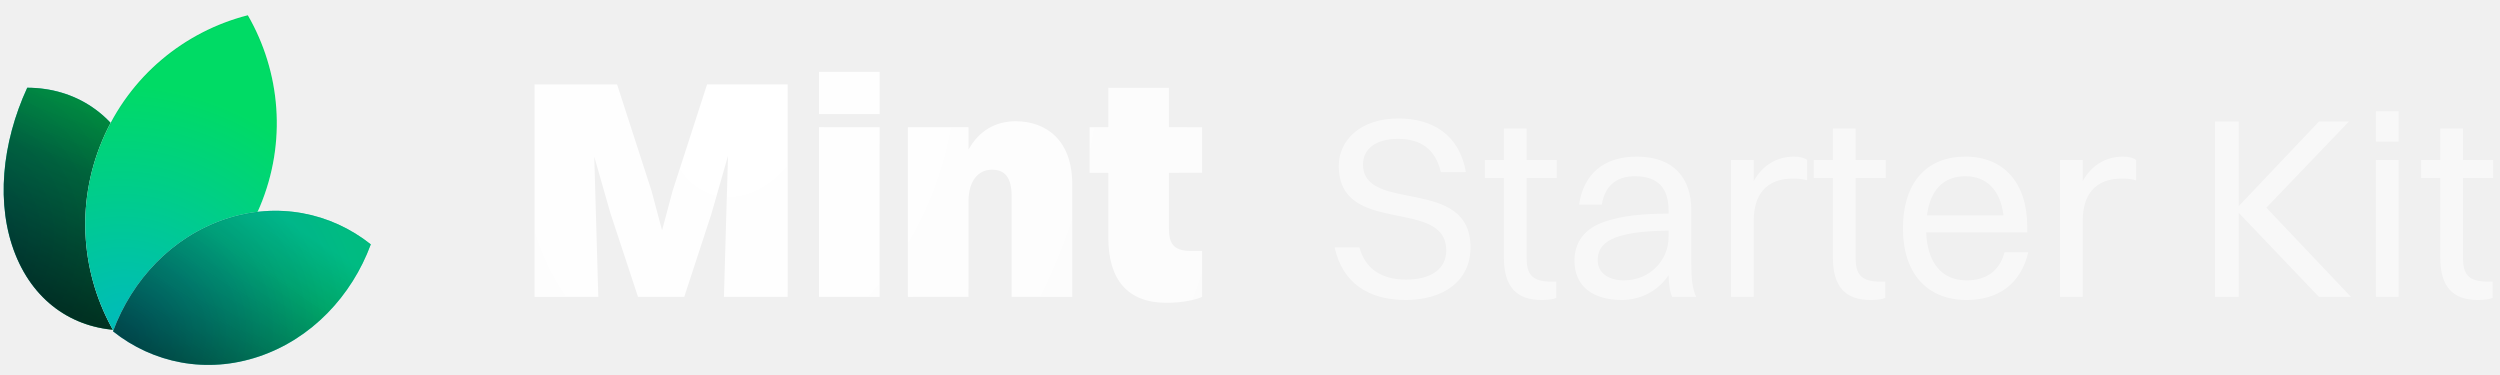
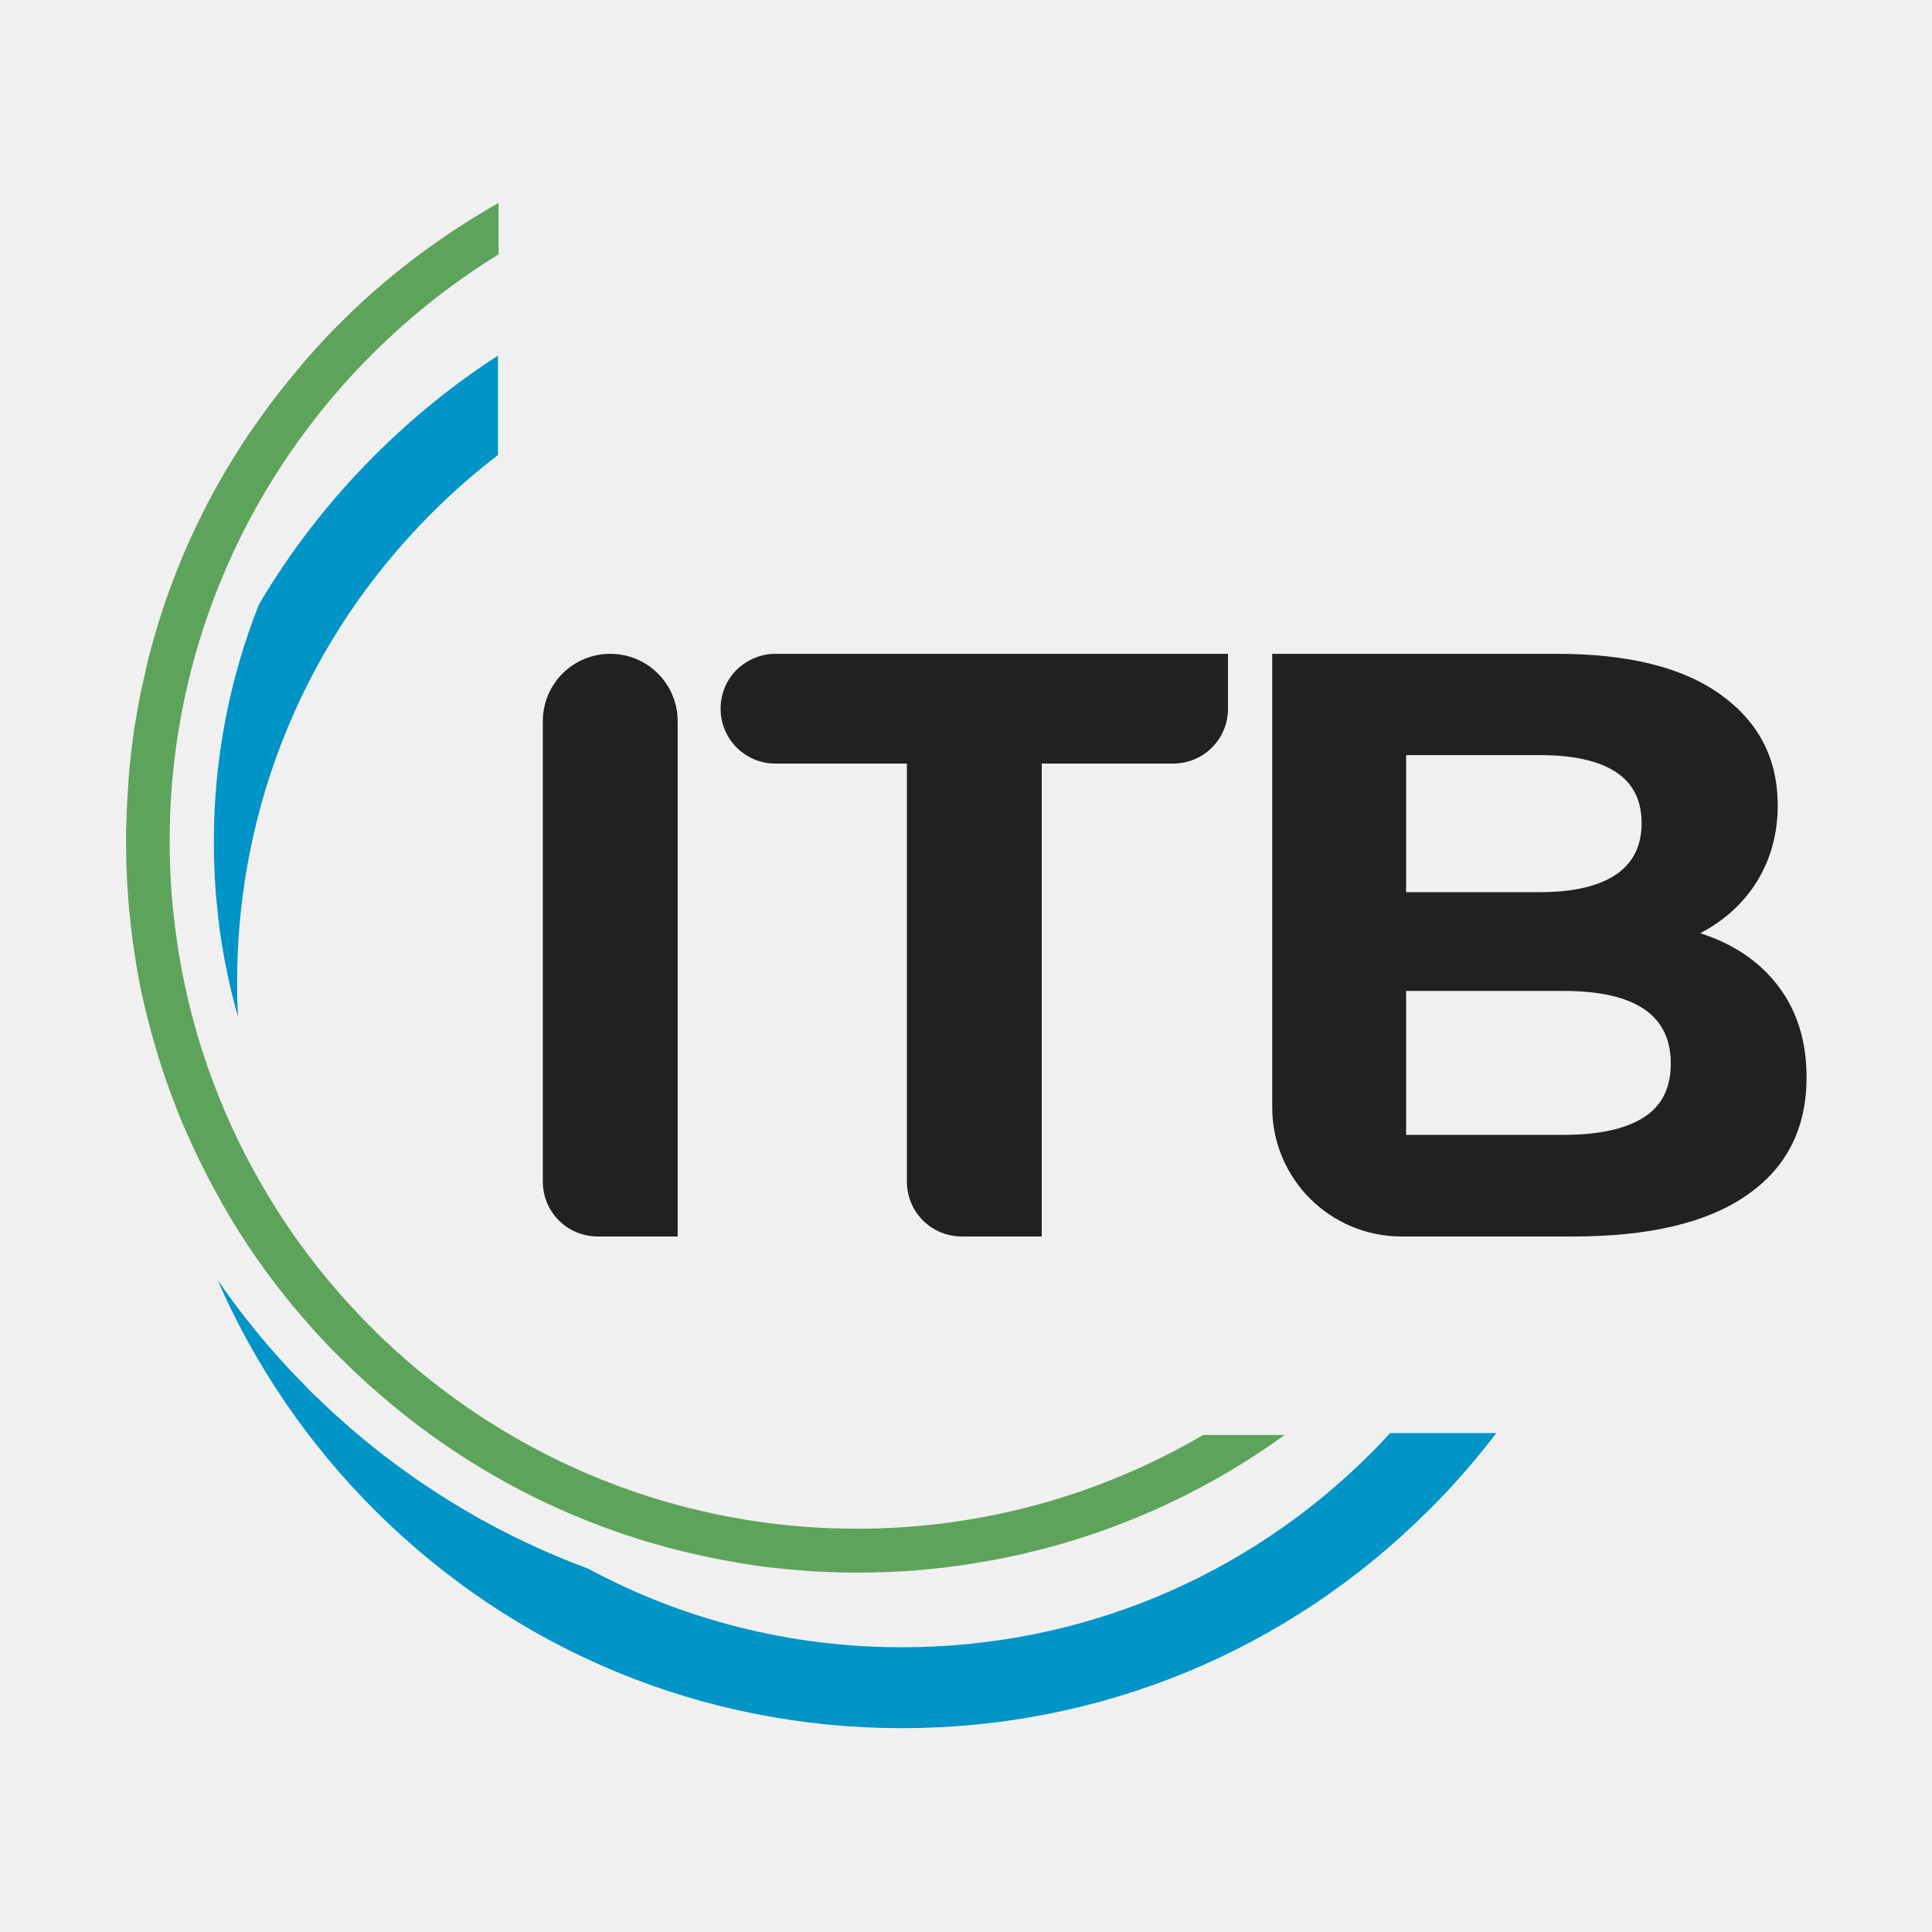
- <svg xmlns="http://www.w3.org/2000/svg" width="160" height="24" viewBox="0 0 160 24" fill="none">
-   <path d="M7.953 21.139C4.896 21.13 2.255 19.458 0.987 16.29C-0.28 13.121 0.109 9.163 1.744 5.615C4.801 5.624 7.442 7.296 8.71 10.465C9.977 13.633 9.588 17.591 7.953 21.139Z" fill="white" />
-   <path d="M7.953 21.139C4.896 21.13 2.255 19.458 0.987 16.29C-0.28 13.121 0.109 9.163 1.744 5.615C4.801 5.624 7.442 7.296 8.71 10.465C9.977 13.633 9.588 17.591 7.953 21.139Z" fill="url(#paint0_radial_115_109)" />
-   <path d="M7.953 21.139C4.896 21.13 2.255 19.458 0.987 16.29C-0.28 13.121 0.109 9.163 1.744 5.615C4.801 5.624 7.442 7.296 8.71 10.465C9.977 13.633 9.588 17.591 7.953 21.139Z" fill="black" fill-opacity="0.5" style="mix-blend-mode:hard-light" />
-   <path d="M7.953 21.139C4.896 21.13 2.255 19.458 0.987 16.29C-0.28 13.121 0.109 9.163 1.744 5.615C4.801 5.624 7.442 7.296 8.71 10.465C9.977 13.633 9.588 17.591 7.953 21.139Z" fill="url(#paint1_linear_115_109)" fill-opacity="0.5" style="mix-blend-mode:hard-light" />
-   <path d="M7.935 21.111C4.897 21.096 2.274 19.431 1.013 16.279C-0.248 13.124 0.136 9.182 1.762 5.643C4.8 5.659 7.423 7.324 8.684 10.476C9.945 13.63 9.561 17.572 7.935 21.111Z" stroke="url(#paint2_linear_115_109)" stroke-opacity="0.05" stroke-width="0.056" />
-   <path d="M7.31 21.257C11.354 20.221 14.884 17.375 16.628 13.236C18.373 9.097 17.945 4.587 15.86 0.976C11.816 2.012 8.287 4.858 6.542 8.998C4.797 13.137 5.225 17.646 7.31 21.257Z" fill="white" />
-   <path d="M7.31 21.257C11.354 20.221 14.884 17.375 16.628 13.236C18.373 9.097 17.945 4.587 15.86 0.976C11.816 2.012 8.287 4.858 6.542 8.998C4.797 13.137 5.225 17.646 7.31 21.257Z" fill="url(#paint3_radial_115_109)" />
-   <path d="M16.602 13.225C14.864 17.349 11.351 20.187 7.324 21.225C5.253 17.624 4.829 13.132 6.568 9.009C8.306 4.885 11.819 2.047 15.846 1.009C17.918 4.61 18.341 9.101 16.602 13.225Z" stroke="url(#paint4_linear_115_109)" stroke-opacity="0.05" stroke-width="0.056" />
-   <path d="M7.234 21.207C9.789 23.237 13.21 23.951 16.577 22.814C19.944 21.677 22.506 18.945 23.73 15.638C21.175 13.608 17.754 12.894 14.387 14.031C11.02 15.168 8.458 17.901 7.234 21.207Z" fill="white" />
-   <path d="M7.234 21.207C9.789 23.237 13.21 23.951 16.577 22.814C19.944 21.677 22.506 18.945 23.73 15.638C21.175 13.608 17.754 12.894 14.387 14.031C11.02 15.168 8.458 17.901 7.234 21.207Z" fill="url(#paint5_radial_115_109)" />
-   <path d="M7.234 21.207C9.789 23.237 13.21 23.951 16.577 22.814C19.944 21.677 22.506 18.945 23.73 15.638C21.175 13.608 17.754 12.894 14.387 14.031C11.02 15.168 8.458 17.901 7.234 21.207Z" fill="black" fill-opacity="0.2" style="mix-blend-mode:hard-light" />
-   <path d="M7.234 21.207C9.789 23.237 13.21 23.951 16.577 22.814C19.944 21.677 22.506 18.945 23.73 15.638C21.175 13.608 17.754 12.894 14.387 14.031C11.02 15.168 8.458 17.901 7.234 21.207Z" fill="url(#paint6_linear_115_109)" fill-opacity="0.5" style="mix-blend-mode:hard-light" />
-   <path d="M16.568 22.787C13.218 23.918 9.814 23.212 7.267 21.198C8.492 17.907 11.044 15.189 14.396 14.058C17.747 12.927 21.15 13.633 23.697 15.648C22.472 18.938 19.92 21.656 16.568 22.787Z" stroke="url(#paint7_linear_115_109)" stroke-opacity="0.05" stroke-width="0.056" />
-   <path d="M34.212 19V5.4H39.492L41.692 12.2L42.372 14.74L43.052 12.2L45.252 5.4H50.412V19H46.332L46.592 9.98L45.532 13.68L43.792 19H40.832L39.052 13.6L38.032 10.02L38.292 19H34.212ZM52.416 7.3V4.6H56.295V7.3H52.416ZM52.416 19V8.14H56.295V19H52.416ZM58.104 19V8.14H61.984V9.58C62.664 8.34 63.744 7.76 65.004 7.76C66.964 7.76 68.624 8.98 68.624 11.78V19H64.744V12.56C64.744 11.34 64.304 10.86 63.484 10.86C62.604 10.86 61.984 11.58 61.984 12.88V19H58.104ZM70.933 15.22V11.06H69.733V8.14H70.933V5.62H74.813V8.14H76.933V11.06H74.813V14.6C74.813 15.5 75.033 16.06 76.213 16.06H76.933V19C76.493 19.2 75.673 19.38 74.653 19.38C72.153 19.38 70.933 17.88 70.933 15.22Z" fill="url(#paint8_radial_115_109)" />
-   <path d="M87.232 10.519C87.232 13.687 94.112 11.229 94.112 15.832C94.112 17.994 92.364 19.198 89.971 19.198C87.562 19.198 85.912 18.093 85.417 15.832H87.001C87.364 17.169 88.371 17.895 89.987 17.895C91.671 17.895 92.561 17.152 92.561 16.03C92.561 12.598 85.681 15.155 85.681 10.618C85.681 9.001 87.034 7.582 89.509 7.582C91.671 7.582 93.403 8.621 93.816 11.014H92.215C91.868 9.529 90.912 8.886 89.476 8.886C88.057 8.886 87.232 9.529 87.232 10.519ZM96.25 16.476V11.393H95.029V10.239H96.25V8.226H97.702V10.239H99.632V11.393H97.702V16.476C97.702 17.532 98.015 18.026 99.302 18.026H99.599V19.066C99.434 19.148 99.071 19.198 98.659 19.198C97.025 19.198 96.25 18.323 96.25 16.476ZM102.516 13.093H101.064C101.345 11.162 102.615 10.024 104.76 10.024C107.103 10.024 108.242 11.393 108.242 13.44V16.888C108.242 17.895 108.324 18.521 108.555 19H107.021C106.856 18.654 106.806 18.142 106.79 17.614C106.047 18.72 104.859 19.198 103.803 19.198C101.988 19.198 100.767 18.357 100.767 16.69C100.767 15.486 101.427 14.611 102.714 14.182C103.902 13.786 105.107 13.687 106.79 13.671V13.473C106.79 12.053 106.13 11.278 104.628 11.278C103.374 11.278 102.698 11.971 102.516 13.093ZM102.252 16.657C102.252 17.465 102.929 17.944 103.952 17.944C105.569 17.944 106.79 16.674 106.79 15.172V14.759C103.061 14.793 102.252 15.585 102.252 16.657ZM110.787 19V10.239H112.239V11.591C112.833 10.519 113.774 10.024 114.83 10.024C115.176 10.024 115.49 10.107 115.655 10.239V11.542C115.407 11.46 115.094 11.427 114.747 11.427C112.998 11.427 112.239 12.515 112.239 14.1V19H110.787ZM117.305 16.476V11.393H116.084V10.239H117.305V8.226H118.757V10.239H120.688V11.393H118.757V16.476C118.757 17.532 119.071 18.026 120.358 18.026H120.655V19.066C120.49 19.148 120.127 19.198 119.714 19.198C118.081 19.198 117.305 18.323 117.305 16.476ZM129.809 16.145C129.33 18.192 127.862 19.198 125.865 19.198C123.324 19.198 121.79 17.482 121.79 14.627C121.79 11.658 123.324 10.024 125.783 10.024C128.258 10.024 129.743 11.723 129.743 14.512V14.875H123.275C123.357 16.838 124.281 17.944 125.865 17.944C127.103 17.944 127.977 17.35 128.291 16.145H129.809ZM125.783 11.278C124.38 11.278 123.539 12.152 123.324 13.786H128.225C128.027 12.169 127.152 11.278 125.783 11.278ZM131.843 19V10.239H133.295V11.591C133.889 10.519 134.829 10.024 135.885 10.024C136.232 10.024 136.545 10.107 136.71 10.239V11.542C136.463 11.46 136.149 11.427 135.803 11.427C134.054 11.427 133.295 12.515 133.295 14.1V19H131.843ZM141.763 19V7.78H143.281V13.192L148.413 7.78H150.327L145.047 13.291L150.459 19H148.413L143.281 13.621V19H141.763ZM152.06 9.067V7.12H153.512V9.067H152.06ZM152.06 19V10.239H153.512V19H152.06ZM156.178 16.476V11.393H154.957V10.239H156.178V8.226H157.63V10.239H159.56V11.393H157.63V16.476C157.63 17.532 157.943 18.026 159.23 18.026H159.527V19.066C159.362 19.148 158.999 19.198 158.587 19.198C156.953 19.198 156.178 18.323 156.178 16.476Z" fill="white" fill-opacity="0.55" />
-   <defs>
-     <radialGradient id="paint0_radial_115_109" cx="0" cy="0" r="1" gradientUnits="userSpaceOnUse" gradientTransform="translate(-3.00503 15.023) rotate(-10.029) scale(17.9572 17.784)">
-       <stop stop-color="#00B0BB" />
-       <stop offset="1" stop-color="#00DB65" />
-     </radialGradient>
-     <linearGradient id="paint1_linear_115_109" x1="7.39" y1="4.813" x2="1.63" y2="18.689" gradientUnits="userSpaceOnUse">
-       <stop stop-color="#18E299" />
-       <stop offset="1" />
-     </linearGradient>
-     <linearGradient id="paint2_linear_115_109" x1="7.948" y1="8.016" x2="1.761" y2="18.746" gradientUnits="userSpaceOnUse">
-       <stop />
-       <stop offset="1" stop-opacity="0" />
-     </linearGradient>
-     <radialGradient id="paint3_radial_115_109" cx="0" cy="0" r="1" gradientUnits="userSpaceOnUse" gradientTransform="translate(8.11404 20.8822) rotate(-75.7542) scale(21.6246 23.7772)">
-       <stop stop-color="#00BBBB" />
-       <stop offset="0.713" stop-color="#00DB65" />
-     </radialGradient>
-     <linearGradient id="paint4_linear_115_109" x1="7.602" y1="5.871" x2="15.556" y2="16.372" gradientUnits="userSpaceOnUse">
-       <stop />
-       <stop offset="1" stop-opacity="0" />
-     </linearGradient>
-     <radialGradient id="paint5_radial_115_109" cx="0" cy="0" r="1" gradientUnits="userSpaceOnUse" gradientTransform="translate(7.84537 21.5181) rotate(-20.3525) scale(18.5603 17.32)">
-       <stop stop-color="#00B0BB" />
-       <stop offset="1" stop-color="#00DB65" />
-     </radialGradient>
-     <linearGradient id="paint6_linear_115_109" x1="16.808" y1="13.007" x2="10.041" y2="22.994" gradientUnits="userSpaceOnUse">
-       <stop stop-color="#00B1BC" />
-       <stop offset="1" />
-     </linearGradient>
-     <linearGradient id="paint7_linear_115_109" x1="16.808" y1="13.007" x2="14.169" y2="23.841" gradientUnits="userSpaceOnUse">
-       <stop />
-       <stop offset="1" stop-opacity="0" />
-     </linearGradient>
-     <radialGradient id="paint8_radial_115_109" cx="0" cy="0" r="1" gradientUnits="userSpaceOnUse" gradientTransform="translate(47.2781 7) rotate(19.0047) scale(67.5582 85.7506)">
-       <stop stop-color="white" />
-       <stop offset="1" stop-color="white" stop-opacity="0.5" />
-     </radialGradient>
-   </defs>
+ <svg xmlns="http://www.w3.org/2000/svg" version="1.1" id="Ebene_1" x="0px" y="0px" viewBox="0 0 616.1 616.1" style="enable-background:new 0 0 616.1 616.1;" xml:space="preserve">
+   <style type="text/css">
+ 	.st0{fill:#212121;}
+ 	.st1{fill:#0094C7;}
+ 	.st2{fill:#5EA35C;}
+ 	.st3{fill:#FAFAFA;}
+ 	.st4{opacity:0.5;fill:none;stroke:#C60000;stroke-width:0.5;stroke-miterlimit:10;}
+ 	.st5{opacity:0.5;fill:none;stroke:#C60000;stroke-width:0.49;stroke-miterlimit:10;}
+ 	.st6{opacity:0.5;fill:none;stroke:#C60000;stroke-width:0.507;stroke-miterlimit:10;}
+ 	.st7{opacity:0.5;fill:none;stroke:#C60000;stroke-width:0.497;stroke-miterlimit:10;}
+ 	.st8{opacity:0.5;}
+ 	.st9{fill:#A3A3A2;}
+ 	.st10{fill:#8E8D8D;}
+ </style>
+   <g>
+     <path class="st1" d="M69.3,289.7c-0.8-7-1.1-14.2-1.1-21.5c0-25.9,4.9-51.6,14.4-75.5c10.1-17.1,22.4-33,36.8-47.4   c12.1-12.1,25.3-22.8,39.4-31.9v31.7c-7.4,5.7-14.4,11.8-21.1,18.5c-40,40-62.1,93.2-62.1,149.8c0,3.6,0.1,7.2,0.3,10.8   c-1.4-4.7-2.5-9.4-3.5-14.2C71,303.3,69.9,296.5,69.3,289.7z" />
+     <path class="st1" d="M477.1,457.1l-2.5,3.2c-5.8,7.3-12.1,14.5-18.9,21.2c-44.9,44.9-104.6,69.6-168.1,69.6s-123.2-24.7-168.2-69.6   c-21.3-21.3-38.2-46.2-50-73.3c3.2,4.6,6.5,9.1,10,13.5c3.3,4.2,7,8.5,10.8,12.7c1.6,1.8,3.2,3.5,4.8,5.1c1.1,1.1,2.3,2.3,3.4,3.5   c1.1,1.2,2.3,2.3,3.5,3.4l0.1,0.1l0.1,0.1c3.5,3.4,7.2,6.7,10.9,9.9c22.2,18.9,47.4,33.7,74.5,43.7c0,0,0,0,0,0   c30.4,16.4,64.6,25.1,100.1,25.1c56.6,0,109.8-22,149.8-62.1c2.1-2.1,4-4.1,5.9-6.2H477.1z" />
+     <g>
+       <path class="st2" d="M409.7,457.6c-23,16.6-49.1,29.1-77.3,36.4c-4,1-8.1,2-12.2,2.8c-1.6,0.3-3.2,0.7-4.8,0.9    c-1.2,0.2-2.3,0.4-3.5,0.6c-1.9,0.3-3.7,0.6-5.6,0.9c-1.5,0.2-3.1,0.4-4.6,0.6c-3.2,0.4-6.5,0.7-9.7,1c-3,0.2-5.9,0.4-8.9,0.5    c-3.2,0.1-6.3,0.2-9.5,0.2c-4,0-8-0.1-12-0.3c-2-0.1-4-0.2-5.9-0.4c-2-0.2-3.9-0.3-5.9-0.5c-2.1-0.2-4.2-0.5-6.3-0.7    c-1.8-0.2-3.6-0.5-5.4-0.8c-1.4-0.2-2.7-0.4-4.1-0.7c-42.2-7.2-80.5-25.7-111.7-52.4c-3.5-3-7-6.1-10.3-9.3    c-1.1-1.1-2.2-2.2-3.4-3.3c-1.1-1.1-2.2-2.2-3.3-3.3c-1.5-1.6-3-3.2-4.5-4.8c-3.5-3.9-6.9-7.9-10.2-12    c-8.3-10.4-15.7-21.5-22-33.3c-3.5-6.3-6.6-12.8-9.5-19.4c-2.9-6.6-5.4-13.5-7.7-20.4c-2.3-7.2-4.3-14.6-6-22.1    c-1-4.5-1.8-9.1-2.5-13.7c-1.8-11.7-2.7-23.7-2.7-35.9c0-2,0-3.9,0.1-5.8c0.1-1.9,0.1-3.9,0.2-5.8c0.2-3.1,0.4-6.2,0.6-9.3    c0.1-1.1,0.2-2.2,0.3-3.4c0.2-1.9,0.4-3.7,0.6-5.5c0.2-1.2,0.3-2.4,0.5-3.6c0.1-0.8,0.2-1.6,0.3-2.3c0.1-0.4,0.1-0.9,0.2-1.3    c0.4-2.3,0.8-4.6,1.2-6.9c0.2-1.2,0.5-2.4,0.7-3.6c0.1-0.2,0.1-0.5,0.2-0.8c0.5-2.4,1.1-4.8,1.6-7.2c0.3-1.3,0.6-2.5,0.9-3.8    c0.9-3.3,1.8-6.6,2.8-9.9c6-19.5,14.5-37.9,25.2-54.8c1.7-2.8,3.6-5.6,5.5-8.3c2.2-3.1,4.4-6.2,6.7-9.2c3.1-4,6.3-7.9,9.6-11.8    c1-1.1,2-2.3,3-3.4c1.3-1.4,2.6-2.9,4-4.3c1.1-1.2,2.2-2.3,3.4-3.5c6.2-6.3,12.8-12.2,19.7-17.7c1.3-1,2.5-2,3.8-3    c8.8-6.7,18-12.8,27.7-18.3v16.4C96.1,119.9,54.1,189.2,54.1,268.2c0,0,0,0,0,0.1c0,7.7,0.4,15.4,1.2,22.9    c0.8,7.4,1.9,14.7,3.4,21.8c2.6,12.6,6.3,24.8,11,36.5c2.5,6.3,5.3,12.5,8.4,18.5c0,0,0,0,0,0c3.1,6,6.4,11.8,10,17.5    c38.9,61.3,107.4,102,185.2,102c40.2,0,77.9-10.9,110.4-29.9H409.7z" />
+     </g>
+     <g>
+       <path class="st0" d="M194.6,208.5c-11.9,0-21.5,9.6-21.5,21.5v146.8c0,9.7,7.8,17.5,17.5,17.5h25.5V230    C216.1,218.1,206.5,208.5,194.6,208.5z" />
+       <path class="st0" d="M247.3,208.5c-4.8,0-9.2,2-12.4,5.1c-3.2,3.2-5.1,7.5-5.1,12.4c0,9.7,7.8,17.5,17.5,17.5h41.9v133.3    c0,9.7,7.8,17.5,17.5,17.5h25.5V243.5h41.9c9.7,0,17.5-7.8,17.5-17.5v-17.5H247.3z" />
+       <path class="st0" d="M567.1,314.5c-6-7.9-14.3-13.5-24.9-16.9c7.8-4.1,13.8-9.6,18.2-16.7c4.3-7.1,6.5-15.1,6.5-24.1    c0-14.9-6.1-26.6-18.2-35.3c-12.1-8.7-29.5-13-52.2-13h-90.8v144.6c0,22.8,18.5,41.2,41.2,41.2h54.9c24.2,0,42.7-4.4,55.3-13.2    c12.7-8.8,19-21.3,19-37.6C576.1,332.1,573.1,322.4,567.1,314.5z M448.4,240.8h42.7c10.6,0,18.7,1.8,24.2,5.4    c5.5,3.6,8.2,9.1,8.2,16.3c0,7.2-2.7,12.7-8.2,16.4c-5.5,3.7-13.5,5.6-24.2,5.6h-42.7V240.8z M524.2,356.3    c-5.7,3.7-14.3,5.6-25.6,5.6h-50.2V316h50.2c22.8,0,34.2,7.7,34.2,23.1C532.8,346.9,530,352.6,524.2,356.3z" />
+     </g>
+   </g>
</svg>
